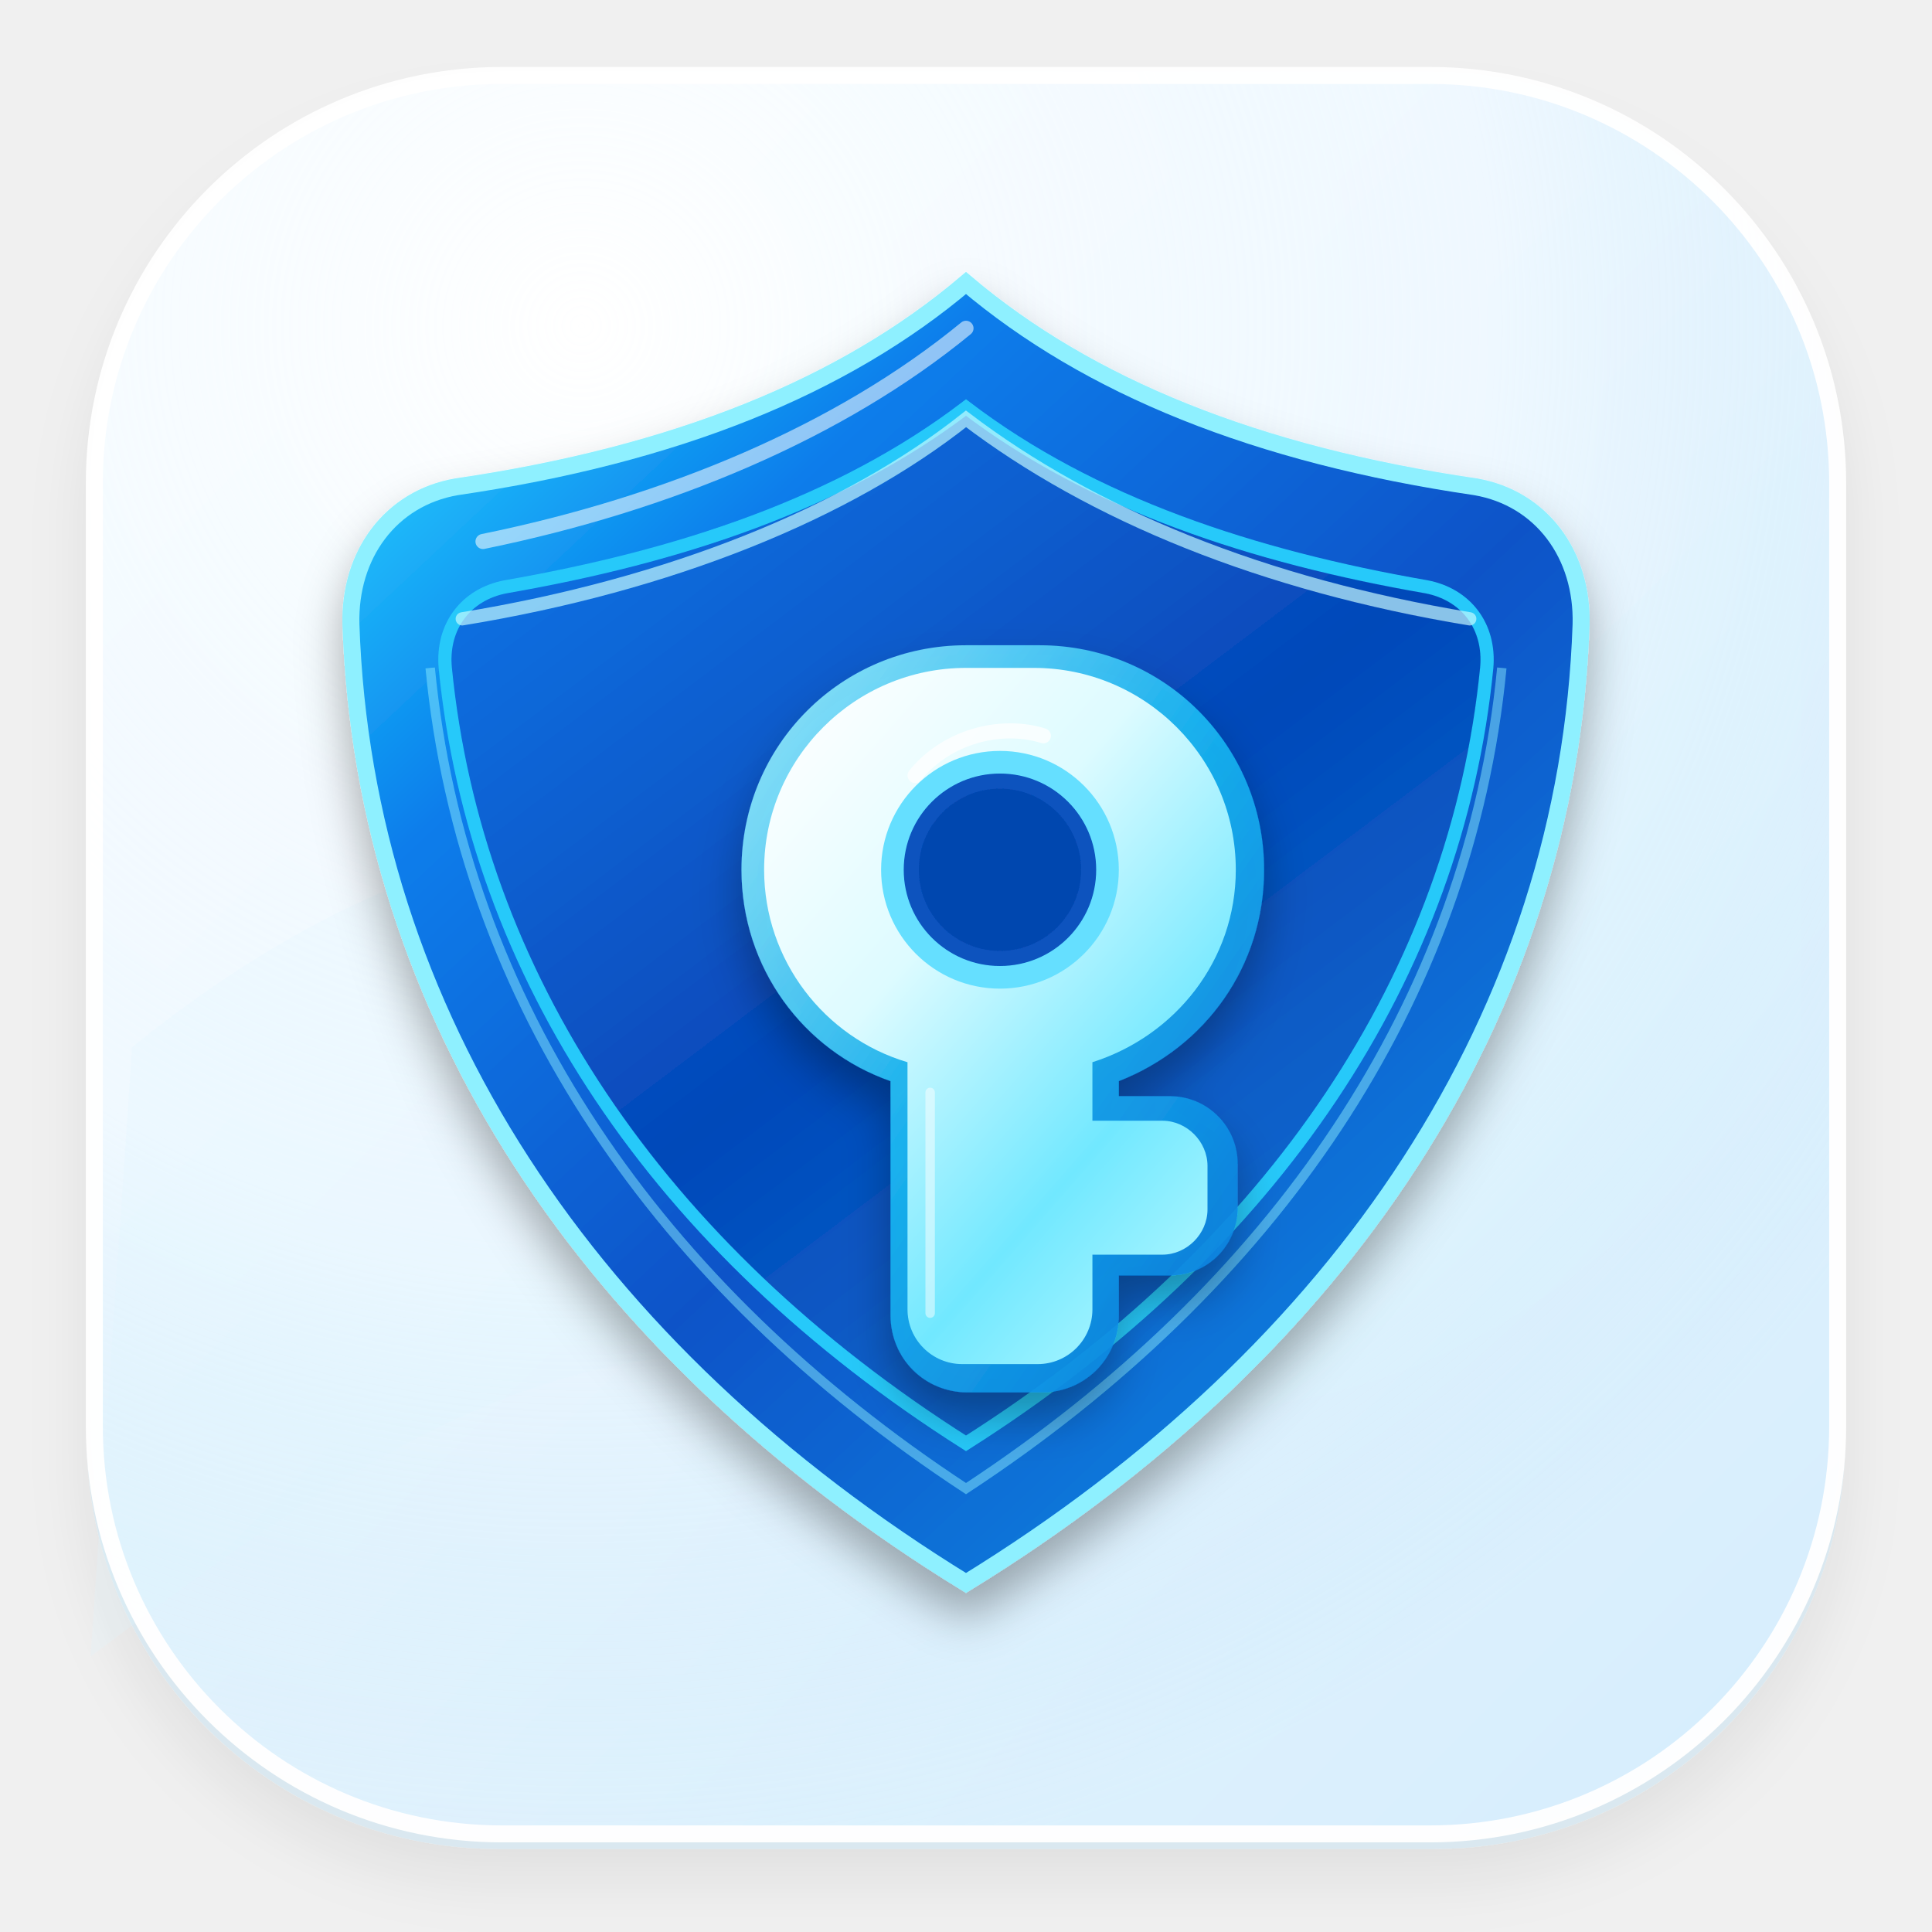
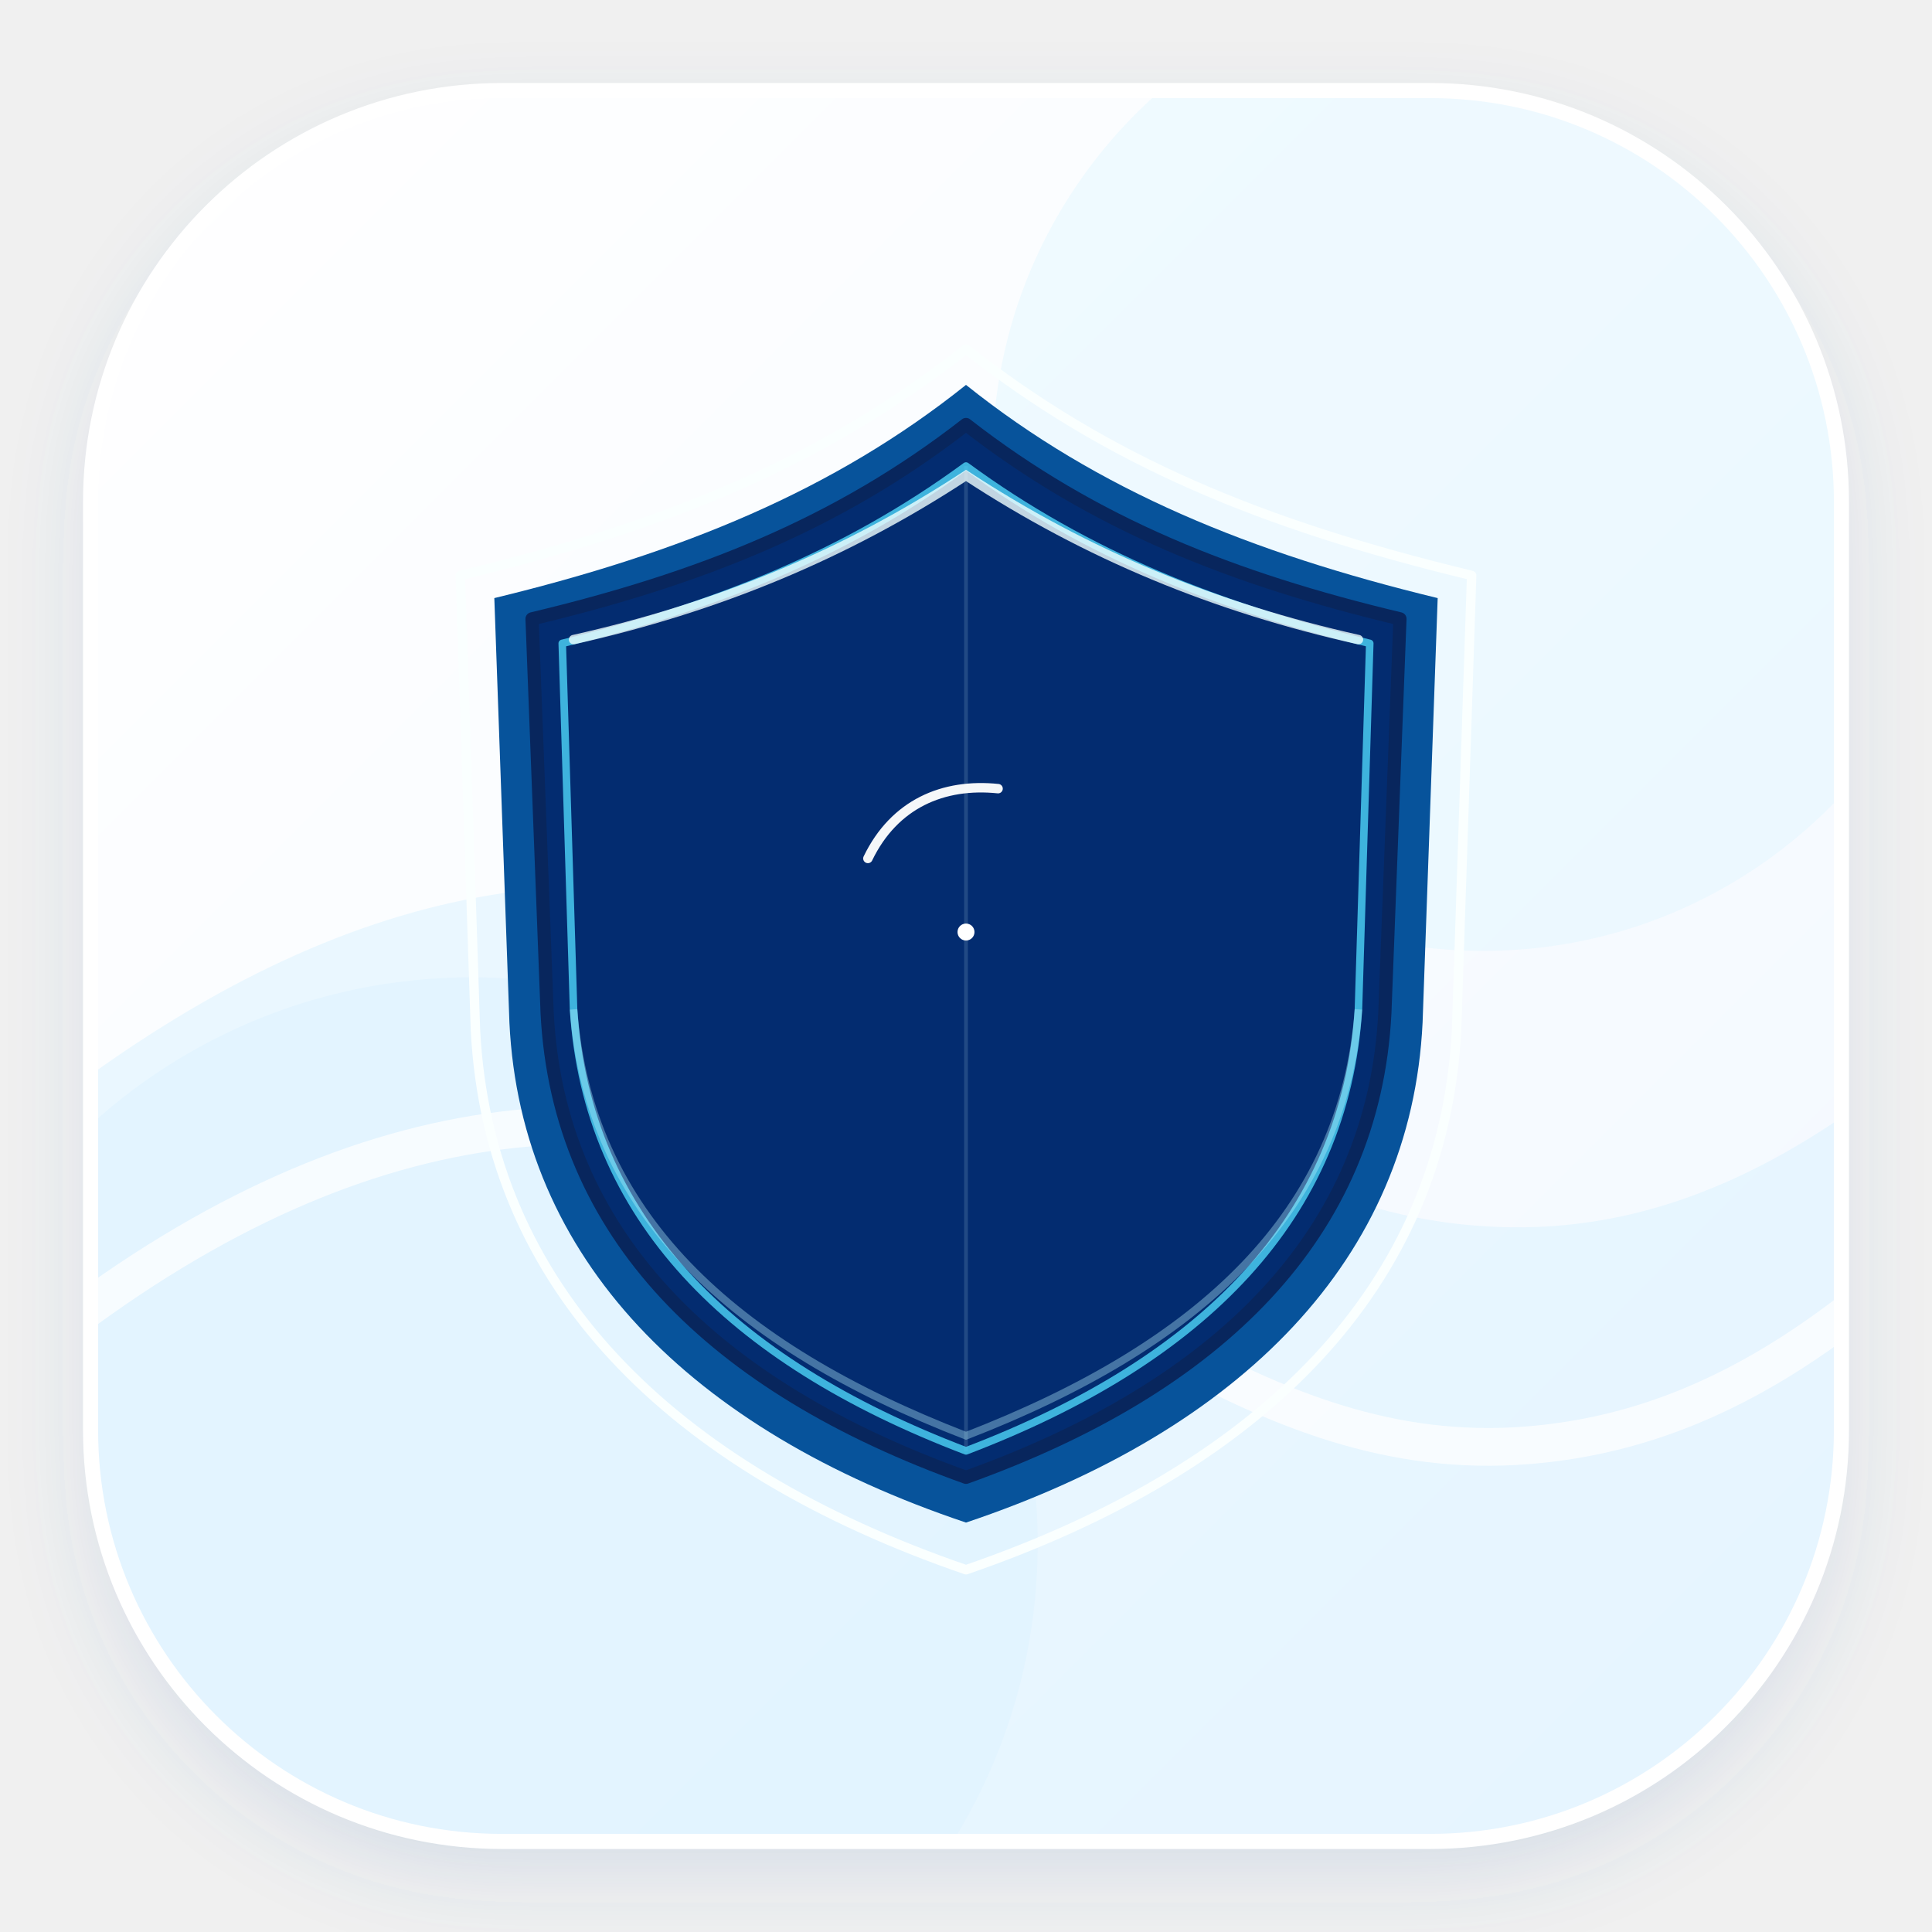
- <svg xmlns="http://www.w3.org/2000/svg" width="1024" height="1024" viewBox="0 0 1024 1024" role="img" aria-labelledby="title desc">
+ <svg xmlns="http://www.w3.org/2000/svg" viewBox="0 0 1024 1024" role="img" aria-labelledby="title desc">
  <defs>
-     <linearGradient id="shield" x1=".08" y1=".04" x2=".9" y2=".96">
-       <stop stop-color="#27CFFF" />
-       <stop offset=".22" stop-color="#087DEB" />
-       <stop offset=".56" stop-color="#0753C8" />
-       <stop offset=".82" stop-color="#0875D9" />
-       <stop offset="1" stop-color="#25D5F4" />
+     <linearGradient id="walletTile" x1="0" y1="0" x2="1" y2="1">
+       <stop stop-color="#FFFFFF" />
+       <stop offset="1" stop-color="#F2F8FF" />
    </linearGradient>
-     <linearGradient id="shield-inner" x1=".12" y1=".02" x2=".86" y2="1">
-       <stop stop-color="#0B75E6" />
-       <stop offset=".5" stop-color="#0648B9" />
-       <stop offset="1" stop-color="#0875D7" />
-     </linearGradient>
-     <linearGradient id="key" x1=".1" y1="0" x2=".88" y2="1">
-       <stop stop-color="#FFFFFF" />
-       <stop offset=".36" stop-color="#DDFBFF" />
-       <stop offset=".72" stop-color="#71E8FF" />
-       <stop offset="1" stop-color="#B6F8FF" />
-     </linearGradient>
-     <linearGradient id="key-edge" x1="0" y1="0" x2="1" y2="1">
-       <stop stop-color="#A6F5FF" />
-       <stop offset=".5" stop-color="#19B9F3" />
-       <stop offset="1" stop-color="#0872D8" />
-     </linearGradient>
-     <linearGradient id="tile" x1="0" y1="0" x2="1" y2="1">
-       <stop stop-color="#FFFFFF" />
-       <stop offset=".55" stop-color="#F6FAFF" />
-       <stop offset="1" stop-color="#E7F4FF" />
-     </linearGradient>
-     <radialGradient id="tile-glow" cx=".28" cy=".14" r=".9">
-       <stop stop-color="#FFFFFF" stop-opacity=".98" />
-       <stop offset=".58" stop-color="#E8F6FF" stop-opacity=".56" />
-       <stop offset="1" stop-color="#91D4F5" stop-opacity=".2" />
-     </radialGradient>
-     <filter id="tile-shadow" x="-.2" y="-.2" width="1.4" height="1.5">
-       <feGaussianBlur in="SourceAlpha" stdDeviation="16" />
-       <feOffset dy="16" />
-       <feComponentTransfer>
-         <feFuncA type="linear" slope=".23" />
-       </feComponentTransfer>
-       <feMerge>
-         <feMergeNode />
-         <feMergeNode in="SourceGraphic" />
-       </feMerge>
+     <filter id="walletTileShadow" x="-20%" y="-20%" width="140%" height="150%">
+       <feDropShadow dx="0" dy="18" stdDeviation="22" flood-color="#3C78B8" flood-opacity=".14" />
    </filter>
-     <filter id="object-shadow" x="-.25" y="-.25" width="1.5" height="1.6">
-       <feGaussianBlur in="SourceAlpha" stdDeviation="12" />
-       <feOffset dy="14" />
-       <feComponentTransfer>
-         <feFuncA type="linear" slope=".32" />
-       </feComponentTransfer>
-       <feMerge>
-         <feMergeNode />
-         <feMergeNode in="SourceGraphic" />
-       </feMerge>
-     </filter>
+     <clipPath id="walletTileClip">
+       <rect x="48" y="48" width="928" height="928" rx="218" />
+     </clipPath>
  </defs>
-   <rect x="46" y="44" width="932" height="936" rx="218" fill="#A9D8F0" opacity=".3" filter="url(#tile-shadow)" />
-   <rect x="48" y="38" width="928" height="936" rx="218" fill="url(#tile)" />
-   <rect x="48" y="38" width="928" height="936" rx="218" fill="url(#tile-glow)" />
-   <path d="M70 555 C225 430 356 424 500 448 C675 477 821 395 955 220 V550 C822 730 681 780 490 730 C315 686 205 760 48 878 Z" fill="#DDF4FF" opacity=".2" />
-   <rect x="50" y="40" width="924" height="932" rx="216" fill="none" stroke="#FFFFFF" stroke-width="9" opacity=".96" />
-   <g filter="url(#object-shadow)">
-     <path d="M512 150 C577 205 666 241 782 258 C817 264 839 294 838 331 C831 537 712 716 512 839 C312 716 193 537 186 331 C185 294 207 264 242 258 C358 241 447 205 512 150 Z" fill="url(#shield)" stroke="#8EF0FF" stroke-width="9" />
-     <path d="M512 216 C579 267 664 295 756 311 C777 315 790 332 788 354 C772 516 676 661 512 765 C348 661 252 516 236 354 C234 332 247 315 268 311 C360 295 445 267 512 216 Z" fill="url(#shield-inner)" stroke="#27C9FA" stroke-width="7" />
-     <path d="M245 328 C355 310 449 272 512 222 C579 273 670 310 779 328" fill="none" stroke="#C6FAFF" stroke-width="7" opacity=".68" stroke-linecap="round" />
-     <path d="M228 354 C245 531 349 682 512 789 C675 682 779 531 796 354" fill="none" stroke="#8EEFFF" stroke-width="5" opacity=".48" />
-     <path d="M256 287 C354 267 445 229 512 174" fill="none" stroke="#FFFFFF" stroke-width="8" opacity=".55" stroke-linecap="round" />
+   <g filter="url(#walletTileShadow)">
+     <rect x="48" y="48" width="928" height="928" rx="218" fill="url(#walletTile)" />
  </g>
-   <g filter="url(#object-shadow)">
-     <path d="M512 342 C446 342 393 395 393 461 C393 513 426 557 472 573 V697 C472 720 490 738 513 738 H552 C575 738 593 720 593 697 V676 H620 C640 676 656 660 656 640 V617 C656 597 640 581 620 581 H593 V573 C639 555 670 512 670 461 C670 395 617 342 551 342 Z" fill="url(#key-edge)" opacity=".9" />
-     <path d="M512 354 C453 354 405 402 405 461 C405 509 437 550 481 563 V694 C481 710 494 723 510 723 H550 C566 723 579 710 579 694 V665 H616 C629 665 640 654 640 641 V618 C640 605 629 594 616 594 H579 V563 C623 549 655 509 655 461 C655 402 607 354 548 354 Z" fill="url(#key)" />
-     <circle cx="530" cy="461" r="57" fill="#0752BE" stroke="#65DFFF" stroke-width="12" />
-     <circle cx="530" cy="461" r="43" fill="#0647AF" />
-     <path d="M485 411 C502 390 531 383 553 390" fill="none" stroke="#FFFFFF" stroke-width="8" opacity=".75" stroke-linecap="round" />
-     <path d="M493 579 V696" stroke="#FFFFFF" stroke-width="5" opacity=".48" stroke-linecap="round" />
+   <g clip-path="url(#walletTileClip)">
+     <circle cx="786" cy="244" r="260" fill="#DDF5FF" opacity=".42" />
+     <circle cx="250" cy="818" r="300" fill="#E7F5FF" opacity=".72" />
+     <path d="M-18 622 C146 480 286 446 420 484 C555 522 644 642 788 650 C886 656 966 608 1042 540 L1042 1030 L-18 1030Z" fill="#D9F2FF" opacity=".5" />
+     <path d="M-34 760 C138 600 290 570 426 616 C568 664 664 778 810 766 C910 758 982 700 1050 634 L1050 1030 L-34 1030Z" fill="none" stroke="#FFFFFF" stroke-opacity=".72" stroke-width="20" />
  </g>
+   <g transform="translate(222 177) scale(1.0)">
+     <g filter="url(#shadow)">
+       <path d="M290 8 C365 67 446 101 558 128 L550 369 C543 505 447 601 290 655 C133 601 37 505 30 369 L22 128 C134 101 215 67 290 8Z" fill="url(#silver)" stroke="#faffff" stroke-width="5" stroke-linejoin="round" />
+       <path d="M290 27 C360 83 441 116 540 140 L532 365 C526 490 436 581 290 630 C144 581 54 490 48 365 L40 140 C139 116 220 83 290 27Z" fill="#07539b" stroke="url(#cyan)" stroke-width="8" stroke-linejoin="round" />
+       <path d="M290 48 C358 101 432 130 520 151 L512 360 C506 477 424 558 290 606 C156 558 74 477 68 360 L60 151 C148 130 222 101 290 48Z" fill="#032c70" stroke="#08265d" stroke-width="7" stroke-linejoin="round" />
+       <path d="M290 70 C354 117 425 145 505 164 L498 357 C492 467 416 544 290 592 C164 544 88 467 82 357 L75 164 C155 145 226 117 290 70Z" fill="url(#enamel)" stroke="url(#silver)" stroke-width="4" stroke-linejoin="round" />
+       <g clip-path="url(#faceClip)">
+         <path d="M75 164 C155 145 226 117 290 70 L290 592 C164 544 88 467 82 357Z" fill="url(#left)" />
+         <path d="M290 70 C354 117 425 145 505 164 L498 357 C492 467 416 544 290 592Z" fill="url(#right)" />
+         <path d="M290 70 L290 592" stroke="#d9ffff" stroke-opacity=".14" stroke-width="2" />
+       </g>
+       <path d="M76 164 C155 145 226 117 290 70 C354 117 425 145 504 164 L498 358 C491 468 416 544 290 592 C164 544 89 468 82 358Z" fill="none" stroke="#51ddff" stroke-opacity=".76" stroke-width="4" stroke-linejoin="round" />
+       <path d="M82 162 C158 145 226 117 290 75 C354 117 422 145 498 162" fill="none" stroke="#f0ffff" stroke-opacity=".8" stroke-width="5" stroke-linecap="round" />
+       <path d="M82 358 C90 466 166 536 290 584 C414 536 490 466 498 358" fill="none" stroke="#baf5ff" stroke-opacity=".36" stroke-width="4" />
+     </g>
+     <use href="#keyhole" fill="#00dfff" opacity=".85" filter="url(#wide)" />
+     <use href="#keyhole" fill="url(#keydark)" stroke="#00dfff" stroke-width="13" stroke-linejoin="round" filter="url(#glow)" />
+     <use href="#keyhole" fill="none" stroke="url(#keyline)" stroke-width="4" stroke-linejoin="round" />
+     <path d="M238 278 C252 249 278 238 307 241" fill="none" stroke="#ffffff" stroke-width="5" stroke-linecap="round" opacity=".96" />
+     <circle cx="290" cy="317" r="20" fill="url(#pinlight)" filter="url(#glow)" />
+     <circle cx="290" cy="317" r="4.5" fill="#ffffff" />
+   </g>
+   <rect x="48" y="48" width="928" height="928" rx="218" fill="none" stroke="#FFFFFF" stroke-width="8" />
</svg>
